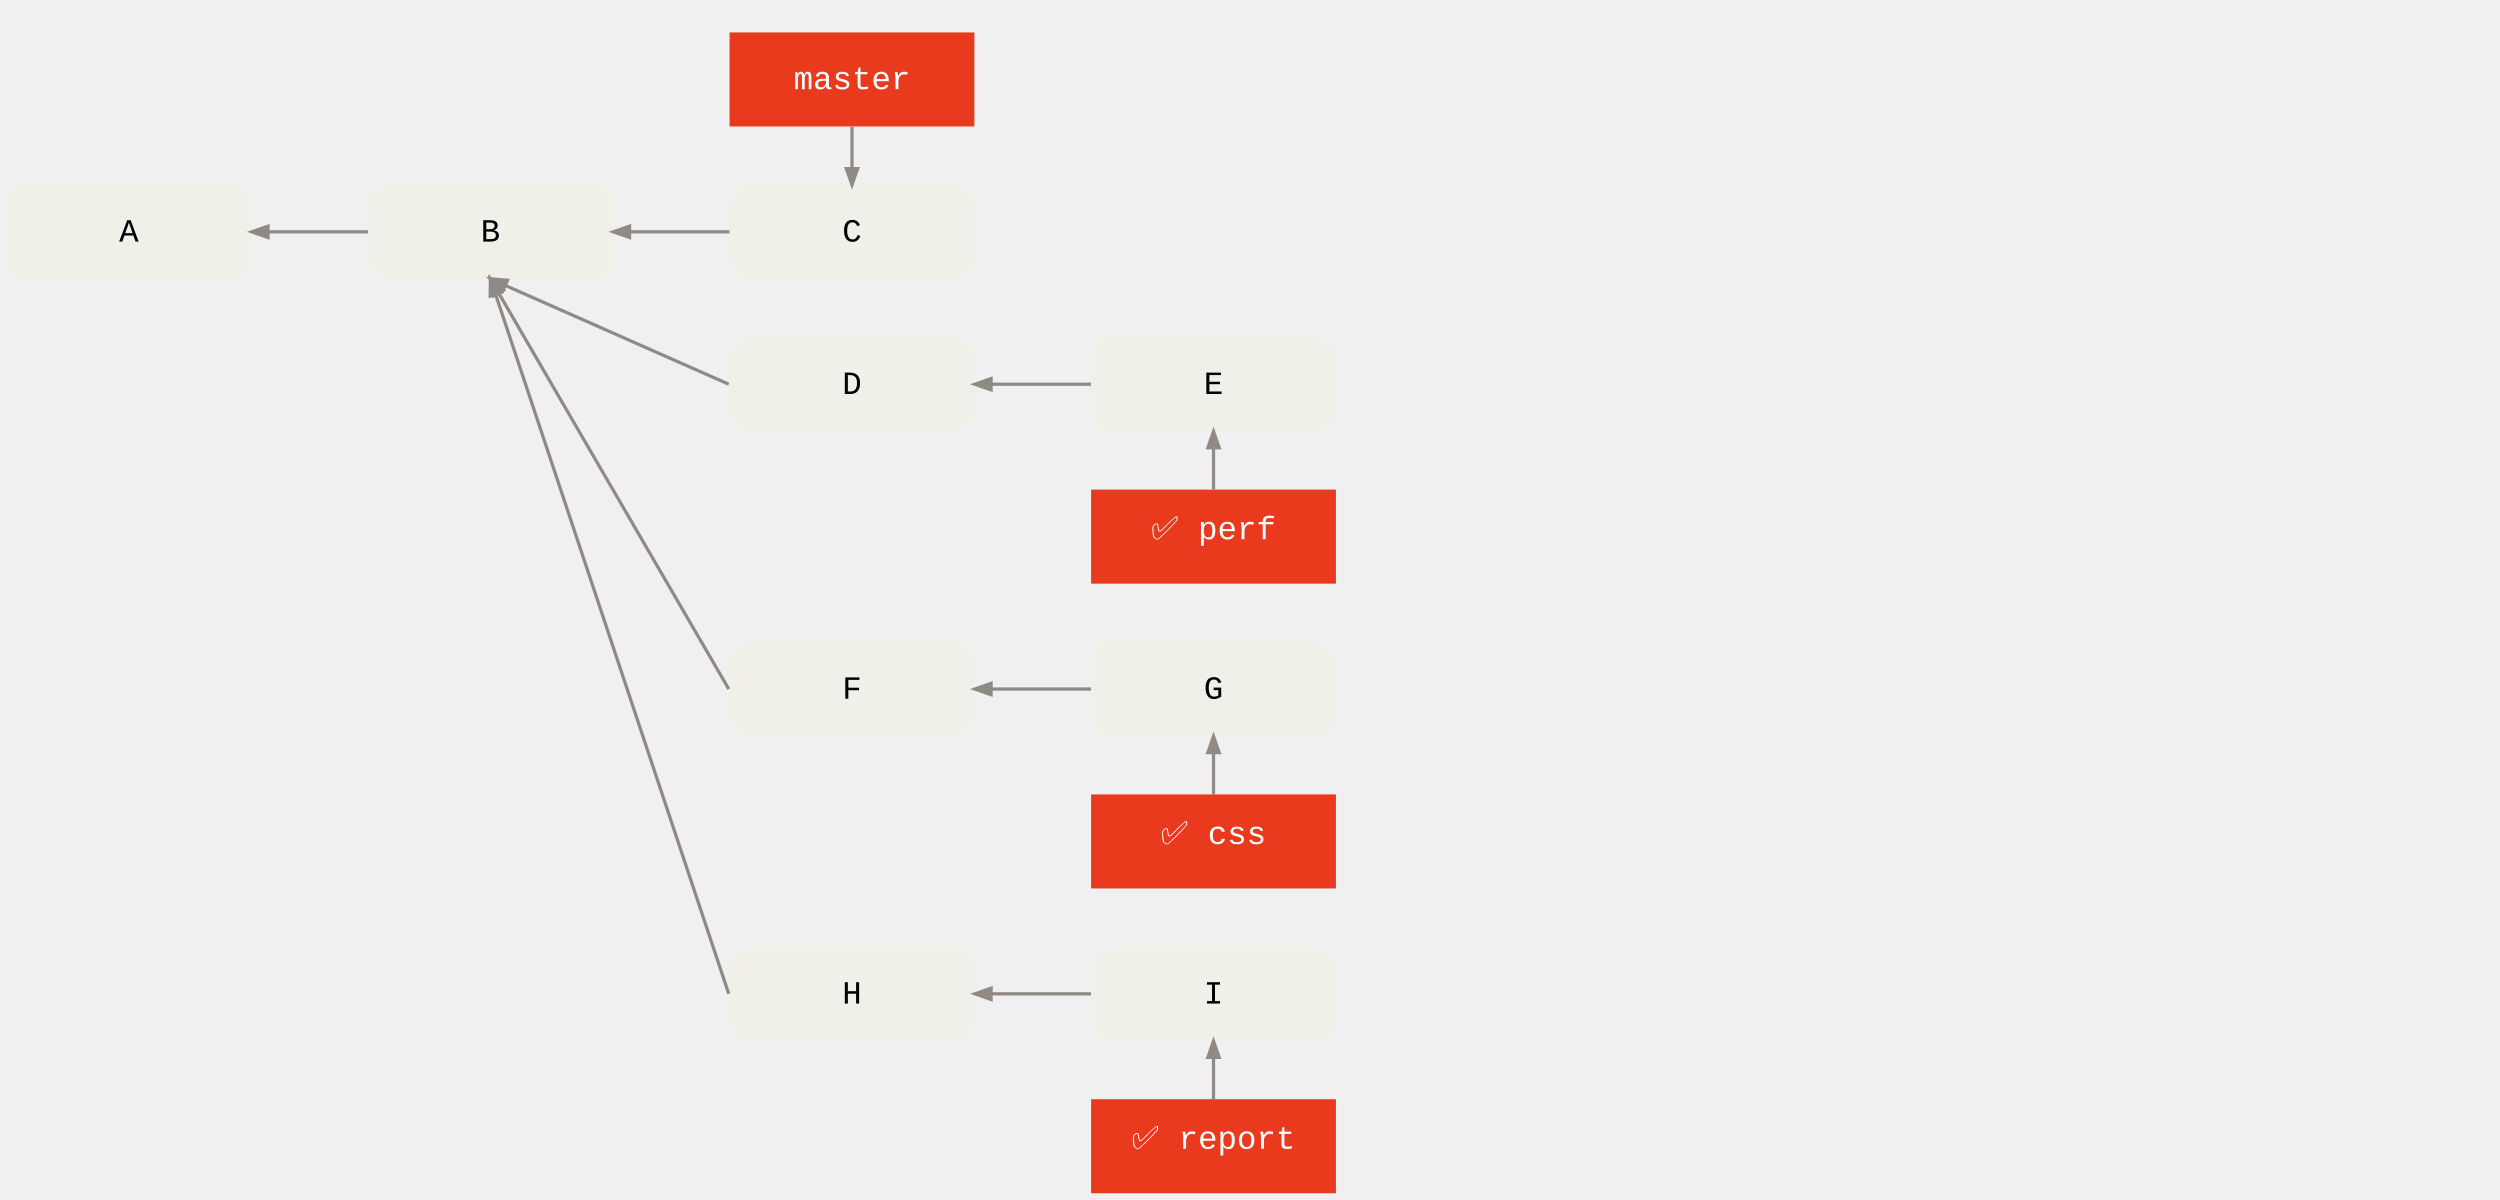
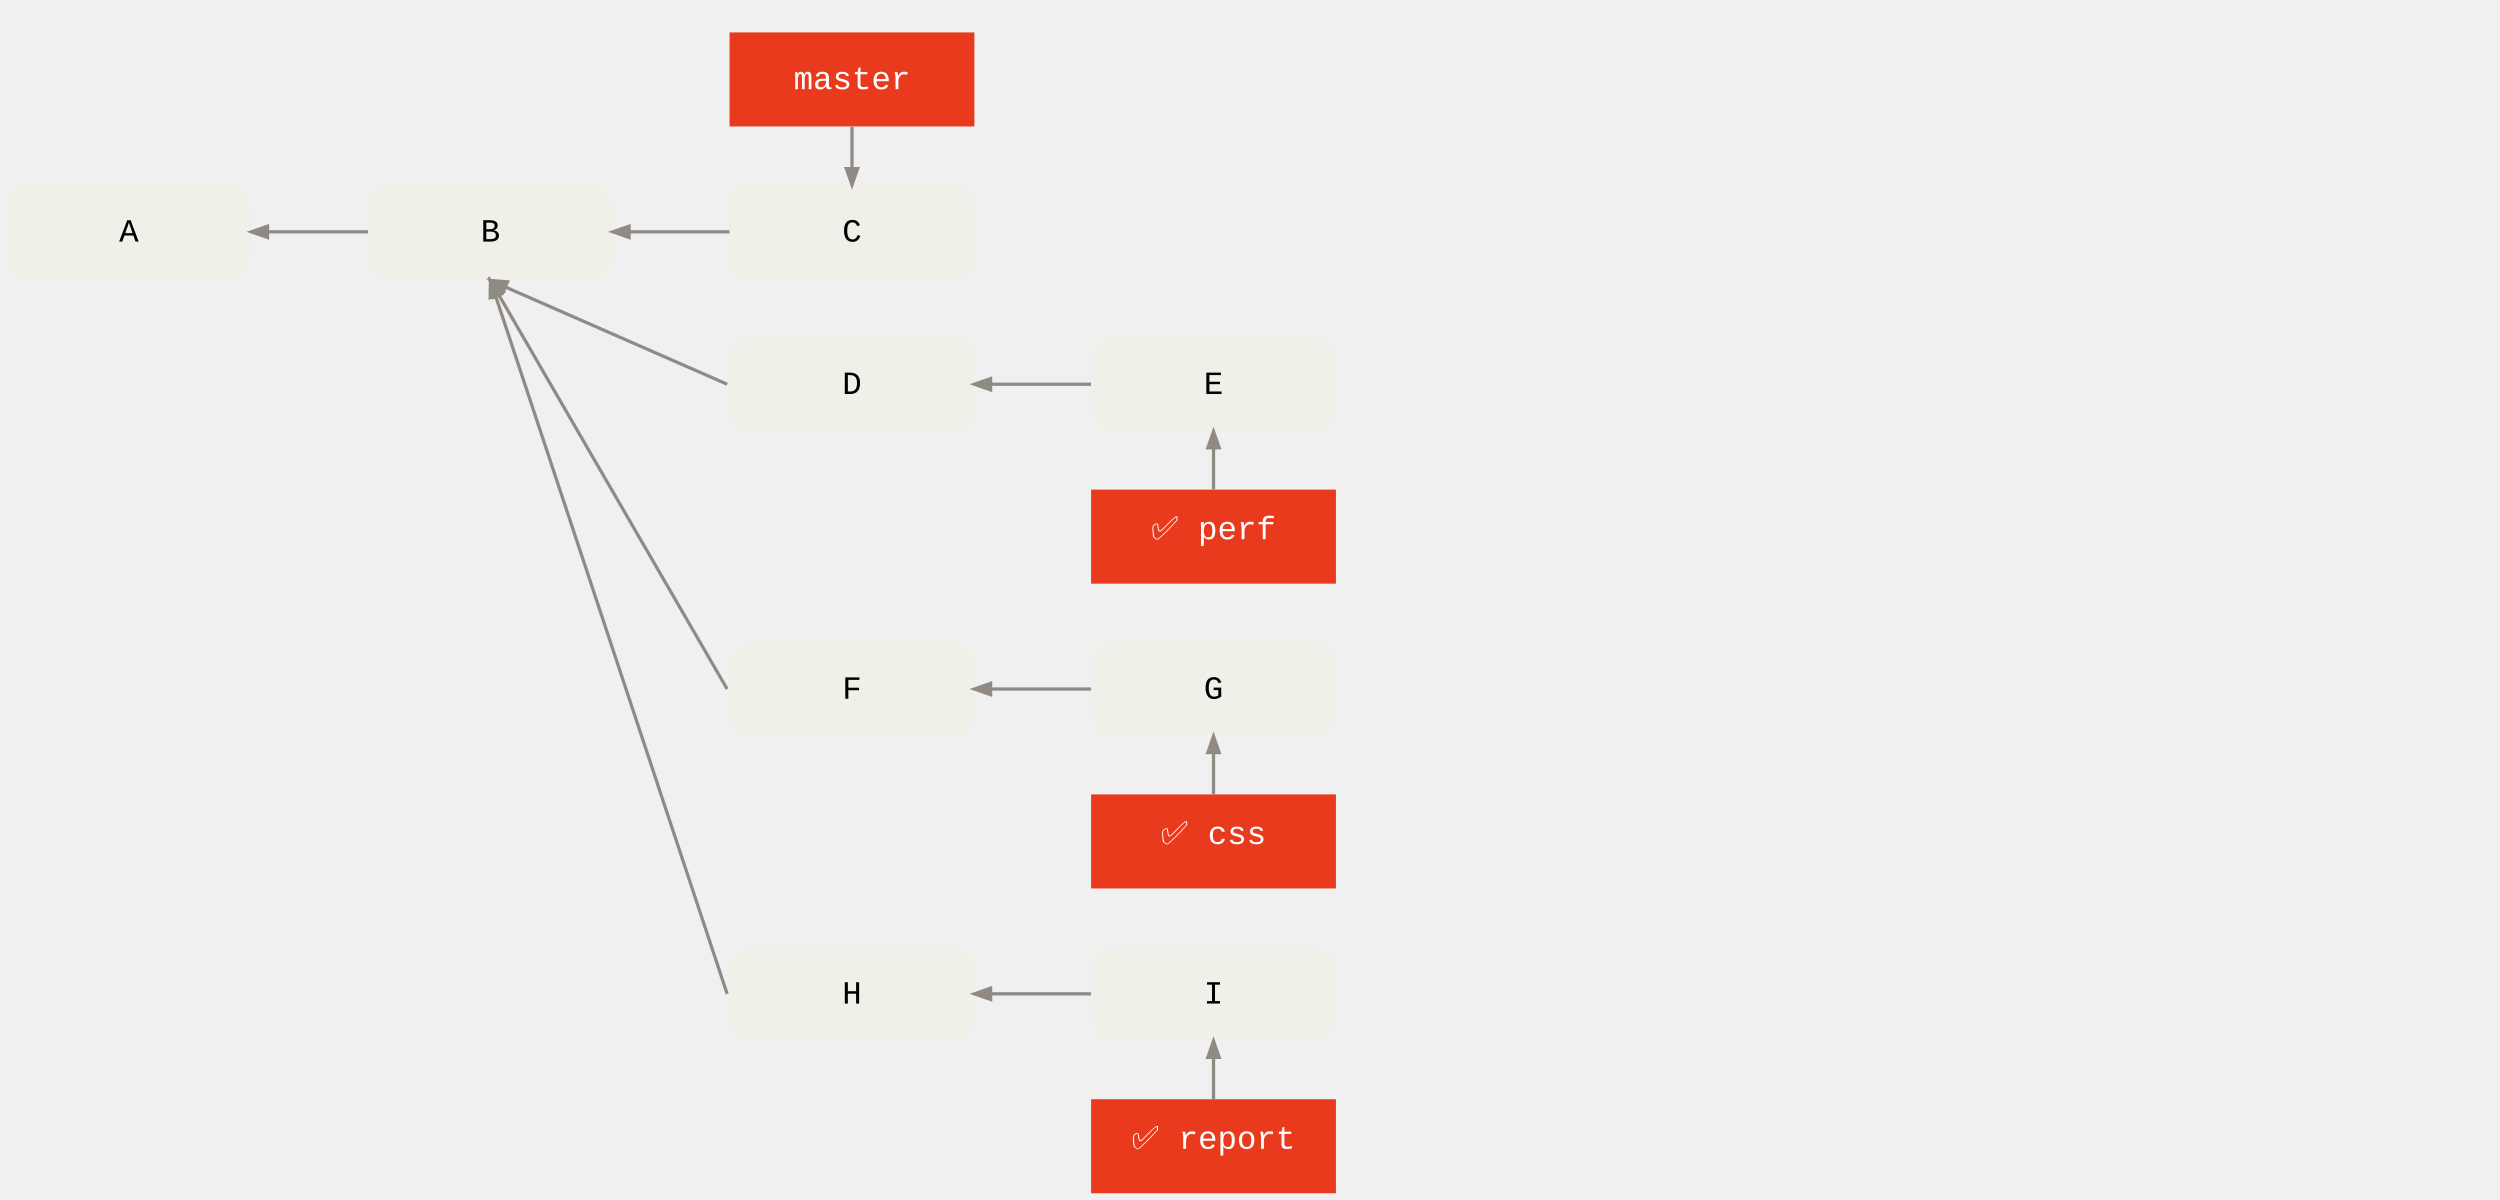
<svg xmlns="http://www.w3.org/2000/svg" width="1542pt" height="740pt" viewBox="0.00 0.00 1542.00 740.00">
  <g id="graph0" class="graph" transform="scale(1 1) rotate(0) translate(4 736)">
    <g id="clust1" class="cluster">
      <polygon fill="transparent" stroke="transparent" points="438,-556 438,-724 605,-724 605,-556 438,-556" />
    </g>
    <g id="clust3" class="cluster">
      <polygon fill="transparent" stroke="transparent" points="1359,-556 1359,-724 1526,-724 1526,-556 1359,-556" />
    </g>
    <g id="node1" class="node">
-       <path fill="#f0efe8" stroke="#000000" stroke-width="0" d="M139,-622C139,-622 12,-622 12,-622 6,-622 0,-616 0,-610 0,-610 0,-576 0,-576 0,-570 6,-564 12,-564 12,-564 139,-564 139,-564 145,-564 151,-570 151,-576 151,-576 151,-610 151,-610 151,-616 145,-622 139,-622" />
-       <text text-anchor="middle" x="75.5" y="-587" font-family="Menlo, Monaco, Consolas, Lucida Console, Courier New, monospace" font-size="20.00" fill="#000000">A</text>
+       <path fill="#f0efe8" stroke="black" stroke-width="0" d="M139,-622C139,-622 12,-622 12,-622 6,-622 0,-616 0,-610 0,-610 0,-576 0,-576 0,-570 6,-564 12,-564 12,-564 139,-564 139,-564 145,-564 151,-570 151,-576 151,-576 151,-610 151,-610 151,-616 145,-622 139,-622" />
+       <text text-anchor="middle" x="75.5" y="-587" font-family="Menlo, Monaco, Consolas, Lucida Console, Courier New, monospace" font-size="20.00">A</text>
    </g>
    <g id="node2" class="node">
-       <path fill="#f0efe8" stroke="#000000" stroke-width="0" d="M362,-622C362,-622 235,-622 235,-622 229,-622 223,-616 223,-610 223,-610 223,-576 223,-576 223,-570 229,-564 235,-564 235,-564 362,-564 362,-564 368,-564 374,-570 374,-576 374,-576 374,-610 374,-610 374,-616 368,-622 362,-622" />
-       <text text-anchor="middle" x="298.5" y="-587" font-family="Menlo, Monaco, Consolas, Lucida Console, Courier New, monospace" font-size="20.00" fill="#000000">B</text>
+       <path fill="#f0efe8" stroke="black" stroke-width="0" d="M362,-622C362,-622 235,-622 235,-622 229,-622 223,-616 223,-610 223,-610 223,-576 223,-576 223,-570 229,-564 235,-564 235,-564 362,-564 362,-564 368,-564 374,-570 374,-576 374,-576 374,-610 374,-610 374,-616 368,-622 362,-622" />
+       <text text-anchor="middle" x="298.5" y="-587" font-family="Menlo, Monaco, Consolas, Lucida Console, Courier New, monospace" font-size="20.00">B</text>
    </g>
    <g id="edge1" class="edge">
-       <path fill="none" stroke="#8f8a83" stroke-width="2" d="M161.457,-593C181.708,-593 203.146,-593 222.901,-593" />
-       <polygon fill="#8f8a83" stroke="#8f8a83" stroke-width="2" points="161.309,-589.5 151.309,-593 161.309,-596.5 161.309,-589.5" />
+       <path fill="none" stroke="#8f8a83" stroke-width="2" d="M161.2,-593C181.53,-593 203.1,-593 222.94,-593" />
+       <polygon fill="#8f8a83" stroke="#8f8a83" stroke-width="2" points="161.01,-589.5 151.01,-593 161.01,-596.5 161.01,-589.5" />
    </g>
    <g id="node3" class="node">
-       <path fill="#f0efe8" stroke="#000000" stroke-width="0" d="M585,-622C585,-622 458,-622 458,-622 452,-622 446,-616 446,-610 446,-610 446,-576 446,-576 446,-570 452,-564 458,-564 458,-564 585,-564 585,-564 591,-564 597,-570 597,-576 597,-576 597,-610 597,-610 597,-616 591,-622 585,-622" />
-       <text text-anchor="middle" x="521.5" y="-587" font-family="Menlo, Monaco, Consolas, Lucida Console, Courier New, monospace" font-size="20.00" fill="#000000">C</text>
+       <path fill="#f0efe8" stroke="black" stroke-width="0" d="M585,-622C585,-622 458,-622 458,-622 452,-622 446,-616 446,-610 446,-610 446,-576 446,-576 446,-570 452,-564 458,-564 458,-564 585,-564 585,-564 591,-564 597,-570 597,-576 597,-576 597,-610 597,-610 597,-616 591,-622 585,-622" />
+       <text text-anchor="middle" x="521.5" y="-587" font-family="Menlo, Monaco, Consolas, Lucida Console, Courier New, monospace" font-size="20.00">C</text>
    </g>
    <g id="edge2" class="edge">
-       <path fill="none" stroke="#8f8a83" stroke-width="2" d="M384.457,-593C404.707,-593 426.146,-593 445.901,-593" />
-       <polygon fill="#8f8a83" stroke="#8f8a83" stroke-width="2" points="384.309,-589.5 374.309,-593 384.309,-596.5 384.309,-589.5" />
+       <path fill="none" stroke="#8f8a83" stroke-width="2" d="M384.2,-593C404.53,-593 426.1,-593 445.94,-593" />
+       <polygon fill="#8f8a83" stroke="#8f8a83" stroke-width="2" points="384.01,-589.5 374.01,-593 384.01,-596.5 384.01,-589.5" />
    </g>
    <g id="node7" class="node">
-       <path fill="#f0efe8" stroke="#000000" stroke-width="0" d="M585,-528C585,-528 458,-528 458,-528 452,-528 446,-522 446,-516 446,-516 446,-482 446,-482 446,-476 452,-470 458,-470 458,-470 585,-470 585,-470 591,-470 597,-476 597,-482 597,-482 597,-516 597,-516 597,-522 591,-528 585,-528" />
-       <text text-anchor="middle" x="521.5" y="-493" font-family="Menlo, Monaco, Consolas, Lucida Console, Courier New, monospace" font-size="20.00" fill="#000000">D</text>
+       <path fill="#f0efe8" stroke="black" stroke-width="0" d="M585,-528C585,-528 458,-528 458,-528 452,-528 446,-522 446,-516 446,-516 446,-482 446,-482 446,-476 452,-470 458,-470 458,-470 585,-470 585,-470 591,-470 597,-476 597,-482 597,-482 597,-516 597,-516 597,-522 591,-528 585,-528" />
+       <text text-anchor="middle" x="521.5" y="-493" font-family="Menlo, Monaco, Consolas, Lucida Console, Courier New, monospace" font-size="20.00">D</text>
    </g>
    <g id="edge6" class="edge">
-       <path fill="none" stroke="#8f8a83" stroke-width="2" d="M307.695,-559.934C339.877,-545.704 445.5,-499 445.5,-499" />
-       <polygon fill="#8f8a83" stroke="#8f8a83" stroke-width="2" points="306.23,-556.755 298.5,-564 309.061,-563.157 306.23,-556.755" />
+       <path fill="none" stroke="#8f8a83" stroke-width="2" d="M308.08,-558.8C340.56,-544.56 444.5,-499 444.5,-499" />
+       <polygon fill="#8f8a83" stroke="#8f8a83" stroke-width="2" points="306.25,-555.78 298.5,-563 309.06,-562.19 306.25,-555.78" />
    </g>
    <g id="node9" class="node">
-       <path fill="#f0efe8" stroke="#000000" stroke-width="0" d="M585,-340C585,-340 458,-340 458,-340 452,-340 446,-334 446,-328 446,-328 446,-294 446,-294 446,-288 452,-282 458,-282 458,-282 585,-282 585,-282 591,-282 597,-288 597,-294 597,-294 597,-328 597,-328 597,-334 591,-340 585,-340" />
-       <text text-anchor="middle" x="521.5" y="-305" font-family="Menlo, Monaco, Consolas, Lucida Console, Courier New, monospace" font-size="20.00" fill="#000000">F</text>
+       <path fill="#f0efe8" stroke="black" stroke-width="0" d="M585,-340C585,-340 458,-340 458,-340 452,-340 446,-334 446,-328 446,-328 446,-294 446,-294 446,-288 452,-282 458,-282 458,-282 585,-282 585,-282 591,-282 597,-288 597,-294 597,-294 597,-328 597,-328 597,-334 591,-340 585,-340" />
+       <text text-anchor="middle" x="521.5" y="-305" font-family="Menlo, Monaco, Consolas, Lucida Console, Courier New, monospace" font-size="20.00">F</text>
    </g>
    <g id="edge9" class="edge">
-       <path fill="none" stroke="#8f8a83" stroke-width="2" d="M303.56,-555.291C329.409,-510.804 445.5,-311 445.5,-311" />
-       <polygon fill="#8f8a83" stroke="#8f8a83" stroke-width="2" points="300.498,-553.595 298.5,-564 306.55,-557.112 300.498,-553.595" />
+       <path fill="none" stroke="#8f8a83" stroke-width="2" d="M303.53,-554.33C329.2,-510.01 444.5,-311 444.5,-311" />
+       <polygon fill="#8f8a83" stroke="#8f8a83" stroke-width="2" points="300.48,-552.59 298.5,-563 306.54,-556.1 300.48,-552.59" />
    </g>
    <g id="node11" class="node">
-       <path fill="#f0efe8" stroke="#000000" stroke-width="0" d="M585,-152C585,-152 458,-152 458,-152 452,-152 446,-146 446,-140 446,-140 446,-106 446,-106 446,-100 452,-94 458,-94 458,-94 585,-94 585,-94 591,-94 597,-100 597,-106 597,-106 597,-140 597,-140 597,-146 591,-152 585,-152" />
-       <text text-anchor="middle" x="521.5" y="-117" font-family="Menlo, Monaco, Consolas, Lucida Console, Courier New, monospace" font-size="20.00" fill="#000000">H</text>
+       <path fill="#f0efe8" stroke="black" stroke-width="0" d="M585,-152C585,-152 458,-152 458,-152 452,-152 446,-146 446,-140 446,-140 446,-106 446,-106 446,-100 452,-94 458,-94 458,-94 585,-94 585,-94 591,-94 597,-100 597,-106 597,-106 597,-140 597,-140 597,-146 591,-152 585,-152" />
+       <text text-anchor="middle" x="521.5" y="-117" font-family="Menlo, Monaco, Consolas, Lucida Console, Courier New, monospace" font-size="20.00">H</text>
    </g>
    <g id="edge12" class="edge">
-       <path fill="none" stroke="#8f8a83" stroke-width="2" d="M301.707,-554.379C323.204,-489.887 445.5,-123 445.5,-123" />
-       <polygon fill="#8f8a83" stroke="#8f8a83" stroke-width="2" points="298.342,-553.406 298.5,-564 304.983,-555.62 298.342,-553.406" />
+       <path fill="none" stroke="#8f8a83" stroke-width="2" d="M301.69,-553.4C323.04,-489.06 444.5,-123 444.5,-123" />
+       <polygon fill="#8f8a83" stroke="#8f8a83" stroke-width="2" points="298.33,-552.41 298.5,-563 304.97,-554.61 298.33,-552.41" />
    </g>
    <g id="node13" class="node">
-       <polygon fill="#e93a1d" stroke="#000000" stroke-width="0" points="597,-716 446,-716 446,-658 597,-658 597,-716" />
+       <polygon fill="#e93a1d" stroke="black" stroke-width="0" points="597,-716 446,-716 446,-658 597,-658 597,-716" />
      <text text-anchor="middle" x="521.5" y="-681" font-family="Menlo, Monaco, Consolas, Lucida Console, Courier New, monospace" font-size="20.00" fill="#ffffff">master</text>
    </g>
    <g id="edge15" class="edge">
-       <path fill="none" stroke="#8f8a83" stroke-width="2" d="M521.5,-632.076C521.5,-640.652 521.5,-649.228 521.5,-657.804" />
-       <polygon fill="#8f8a83" stroke="#8f8a83" stroke-width="2" points="525,-632.008 521.5,-622.008 518,-632.008 525,-632.008" />
+       <path fill="none" stroke="#8f8a83" stroke-width="2" d="M521.5,-632.08C521.5,-640.65 521.5,-649.23 521.5,-657.8" />
+       <polygon fill="#8f8a83" stroke="#8f8a83" stroke-width="2" points="525,-632.01 521.5,-622.01 518,-632.01 525,-632.01" />
    </g>
    <g id="node8" class="node">
-       <path fill="#f0efe8" stroke="#000000" stroke-width="0" d="M808,-528C808,-528 681,-528 681,-528 675,-528 669,-522 669,-516 669,-516 669,-482 669,-482 669,-476 675,-470 681,-470 681,-470 808,-470 808,-470 814,-470 820,-476 820,-482 820,-482 820,-516 820,-516 820,-522 814,-528 808,-528" />
-       <text text-anchor="middle" x="744.5" y="-493" font-family="Menlo, Monaco, Consolas, Lucida Console, Courier New, monospace" font-size="20.00" fill="#000000">E</text>
+       <path fill="#f0efe8" stroke="black" stroke-width="0" d="M808,-528C808,-528 681,-528 681,-528 675,-528 669,-522 669,-516 669,-516 669,-482 669,-482 669,-476 675,-470 681,-470 681,-470 808,-470 808,-470 814,-470 820,-476 820,-482 820,-482 820,-516 820,-516 820,-522 814,-528 808,-528" />
+       <text text-anchor="middle" x="744.5" y="-493" font-family="Menlo, Monaco, Consolas, Lucida Console, Courier New, monospace" font-size="20.00">E</text>
    </g>
    <g id="edge7" class="edge">
-       <path fill="none" stroke="#8f8a83" stroke-width="2" d="M607.457,-499C627.707,-499 649.146,-499 668.901,-499" />
-       <polygon fill="#8f8a83" stroke="#8f8a83" stroke-width="2" points="607.309,-495.5 597.309,-499 607.309,-502.5 607.309,-495.5" />
+       <path fill="none" stroke="#8f8a83" stroke-width="2" d="M607.2,-499C627.53,-499 649.1,-499 668.94,-499" />
+       <polygon fill="#8f8a83" stroke="#8f8a83" stroke-width="2" points="607.01,-495.5 597.01,-499 607.01,-502.5 607.01,-495.5" />
    </g>
    <g id="node15" class="node">
-       <polygon fill="#e93a1d" stroke="#000000" stroke-width="0" points="820,-434 669,-434 669,-376 820,-376 820,-434" />
-       <text text-anchor="middle" x="744.5" y="-403.438" font-family="Menlo, Monaco, Consolas, Lucida Console, Courier New, monospace" font-size="20.00" fill="#ffffff">✅ perf</text>
+       <polygon fill="#e93a1d" stroke="black" stroke-width="0" points="820,-434 669,-434 669,-376 820,-376 820,-434" />
+       <text text-anchor="middle" x="744.5" y="-403.44" font-family="Menlo, Monaco, Consolas, Lucida Console, Courier New, monospace" font-size="20.00" fill="#ffffff">✅ perf</text>
    </g>
    <g id="edge17" class="edge">
-       <path fill="none" stroke="#8f8a83" stroke-width="2" d="M744.5,-459.736C744.5,-451.16 744.5,-442.584 744.5,-434.008" />
-       <polygon fill="#8f8a83" stroke="#8f8a83" stroke-width="2" points="741,-459.804 744.5,-469.804 748,-459.804 741,-459.804" />
+       <path fill="none" stroke="#8f8a83" stroke-width="2" d="M744.5,-459.74C744.5,-451.16 744.5,-442.58 744.5,-434.01" />
+       <polygon fill="#8f8a83" stroke="#8f8a83" stroke-width="2" points="741,-459.8 744.5,-469.8 748,-459.8 741,-459.8" />
    </g>
    <g id="node10" class="node">
-       <path fill="#f0efe8" stroke="#000000" stroke-width="0" d="M808,-340C808,-340 681,-340 681,-340 675,-340 669,-334 669,-328 669,-328 669,-294 669,-294 669,-288 675,-282 681,-282 681,-282 808,-282 808,-282 814,-282 820,-288 820,-294 820,-294 820,-328 820,-328 820,-334 814,-340 808,-340" />
-       <text text-anchor="middle" x="744.5" y="-305" font-family="Menlo, Monaco, Consolas, Lucida Console, Courier New, monospace" font-size="20.00" fill="#000000">G</text>
+       <path fill="#f0efe8" stroke="black" stroke-width="0" d="M808,-340C808,-340 681,-340 681,-340 675,-340 669,-334 669,-328 669,-328 669,-294 669,-294 669,-288 675,-282 681,-282 681,-282 808,-282 808,-282 814,-282 820,-288 820,-294 820,-294 820,-328 820,-328 820,-334 814,-340 808,-340" />
+       <text text-anchor="middle" x="744.5" y="-305" font-family="Menlo, Monaco, Consolas, Lucida Console, Courier New, monospace" font-size="20.00">G</text>
    </g>
    <g id="edge10" class="edge">
-       <path fill="none" stroke="#8f8a83" stroke-width="2" d="M607.457,-311C627.707,-311 649.146,-311 668.901,-311" />
-       <polygon fill="#8f8a83" stroke="#8f8a83" stroke-width="2" points="607.309,-307.5 597.309,-311 607.309,-314.5 607.309,-307.5" />
+       <path fill="none" stroke="#8f8a83" stroke-width="2" d="M607.2,-311C627.53,-311 649.1,-311 668.94,-311" />
+       <polygon fill="#8f8a83" stroke="#8f8a83" stroke-width="2" points="607.01,-307.5 597.01,-311 607.01,-314.5 607.01,-307.5" />
    </g>
    <g id="node16" class="node">
-       <polygon fill="#e93a1d" stroke="#000000" stroke-width="0" points="820,-246 669,-246 669,-188 820,-188 820,-246" />
-       <text text-anchor="middle" x="744.5" y="-215.438" font-family="Menlo, Monaco, Consolas, Lucida Console, Courier New, monospace" font-size="20.00" fill="#ffffff">✅ css</text>
+       <polygon fill="#e93a1d" stroke="black" stroke-width="0" points="820,-246 669,-246 669,-188 820,-188 820,-246" />
+       <text text-anchor="middle" x="744.5" y="-215.44" font-family="Menlo, Monaco, Consolas, Lucida Console, Courier New, monospace" font-size="20.00" fill="#ffffff">✅ css</text>
    </g>
    <g id="edge18" class="edge">
-       <path fill="none" stroke="#8f8a83" stroke-width="2" d="M744.5,-271.736C744.5,-263.16 744.5,-254.584 744.5,-246.008" />
-       <polygon fill="#8f8a83" stroke="#8f8a83" stroke-width="2" points="741,-271.804 744.5,-281.804 748,-271.804 741,-271.804" />
+       <path fill="none" stroke="#8f8a83" stroke-width="2" d="M744.5,-271.74C744.5,-263.16 744.5,-254.58 744.5,-246.01" />
+       <polygon fill="#8f8a83" stroke="#8f8a83" stroke-width="2" points="741,-271.8 744.5,-281.8 748,-271.8 741,-271.8" />
    </g>
    <g id="node12" class="node">
-       <path fill="#f0efe8" stroke="#000000" stroke-width="0" d="M808,-152C808,-152 681,-152 681,-152 675,-152 669,-146 669,-140 669,-140 669,-106 669,-106 669,-100 675,-94 681,-94 681,-94 808,-94 808,-94 814,-94 820,-100 820,-106 820,-106 820,-140 820,-140 820,-146 814,-152 808,-152" />
-       <text text-anchor="middle" x="744.5" y="-117" font-family="Menlo, Monaco, Consolas, Lucida Console, Courier New, monospace" font-size="20.00" fill="#000000">I</text>
+       <path fill="#f0efe8" stroke="black" stroke-width="0" d="M808,-152C808,-152 681,-152 681,-152 675,-152 669,-146 669,-140 669,-140 669,-106 669,-106 669,-100 675,-94 681,-94 681,-94 808,-94 808,-94 814,-94 820,-100 820,-106 820,-106 820,-140 820,-140 820,-146 814,-152 808,-152" />
+       <text text-anchor="middle" x="744.5" y="-117" font-family="Menlo, Monaco, Consolas, Lucida Console, Courier New, monospace" font-size="20.00">I</text>
    </g>
    <g id="edge13" class="edge">
-       <path fill="none" stroke="#8f8a83" stroke-width="2" d="M607.457,-123C627.707,-123 649.146,-123 668.901,-123" />
-       <polygon fill="#8f8a83" stroke="#8f8a83" stroke-width="2" points="607.309,-119.5 597.309,-123 607.309,-126.5 607.309,-119.5" />
+       <path fill="none" stroke="#8f8a83" stroke-width="2" d="M607.2,-123C627.53,-123 649.1,-123 668.94,-123" />
+       <polygon fill="#8f8a83" stroke="#8f8a83" stroke-width="2" points="607.01,-119.5 597.01,-123 607.01,-126.5 607.01,-119.5" />
    </g>
    <g id="node17" class="node">
-       <polygon fill="#e93a1d" stroke="#000000" stroke-width="0" points="820,-58 669,-58 669,0 820,0 820,-58" />
-       <text text-anchor="middle" x="744.5" y="-27.438" font-family="Menlo, Monaco, Consolas, Lucida Console, Courier New, monospace" font-size="20.00" fill="#ffffff">✅ report</text>
+       <polygon fill="#e93a1d" stroke="black" stroke-width="0" points="820,-58 669,-58 669,0 820,0 820,-58" />
+       <text text-anchor="middle" x="744.5" y="-27.44" font-family="Menlo, Monaco, Consolas, Lucida Console, Courier New, monospace" font-size="20.00" fill="#ffffff">✅ report</text>
    </g>
    <g id="edge19" class="edge">
-       <path fill="none" stroke="#8f8a83" stroke-width="2" d="M744.5,-83.737C744.5,-75.16 744.5,-66.584 744.5,-58.008" />
-       <polygon fill="#8f8a83" stroke="#8f8a83" stroke-width="2" points="741,-83.804 744.5,-93.804 748,-83.804 741,-83.804" />
+       <path fill="none" stroke="#8f8a83" stroke-width="2" d="M744.5,-83.74C744.5,-75.16 744.5,-66.58 744.5,-58.01" />
+       <polygon fill="#8f8a83" stroke="#8f8a83" stroke-width="2" points="741,-83.8 744.5,-93.8 748,-83.8 741,-83.8" />
    </g>
  </g>
</svg>
